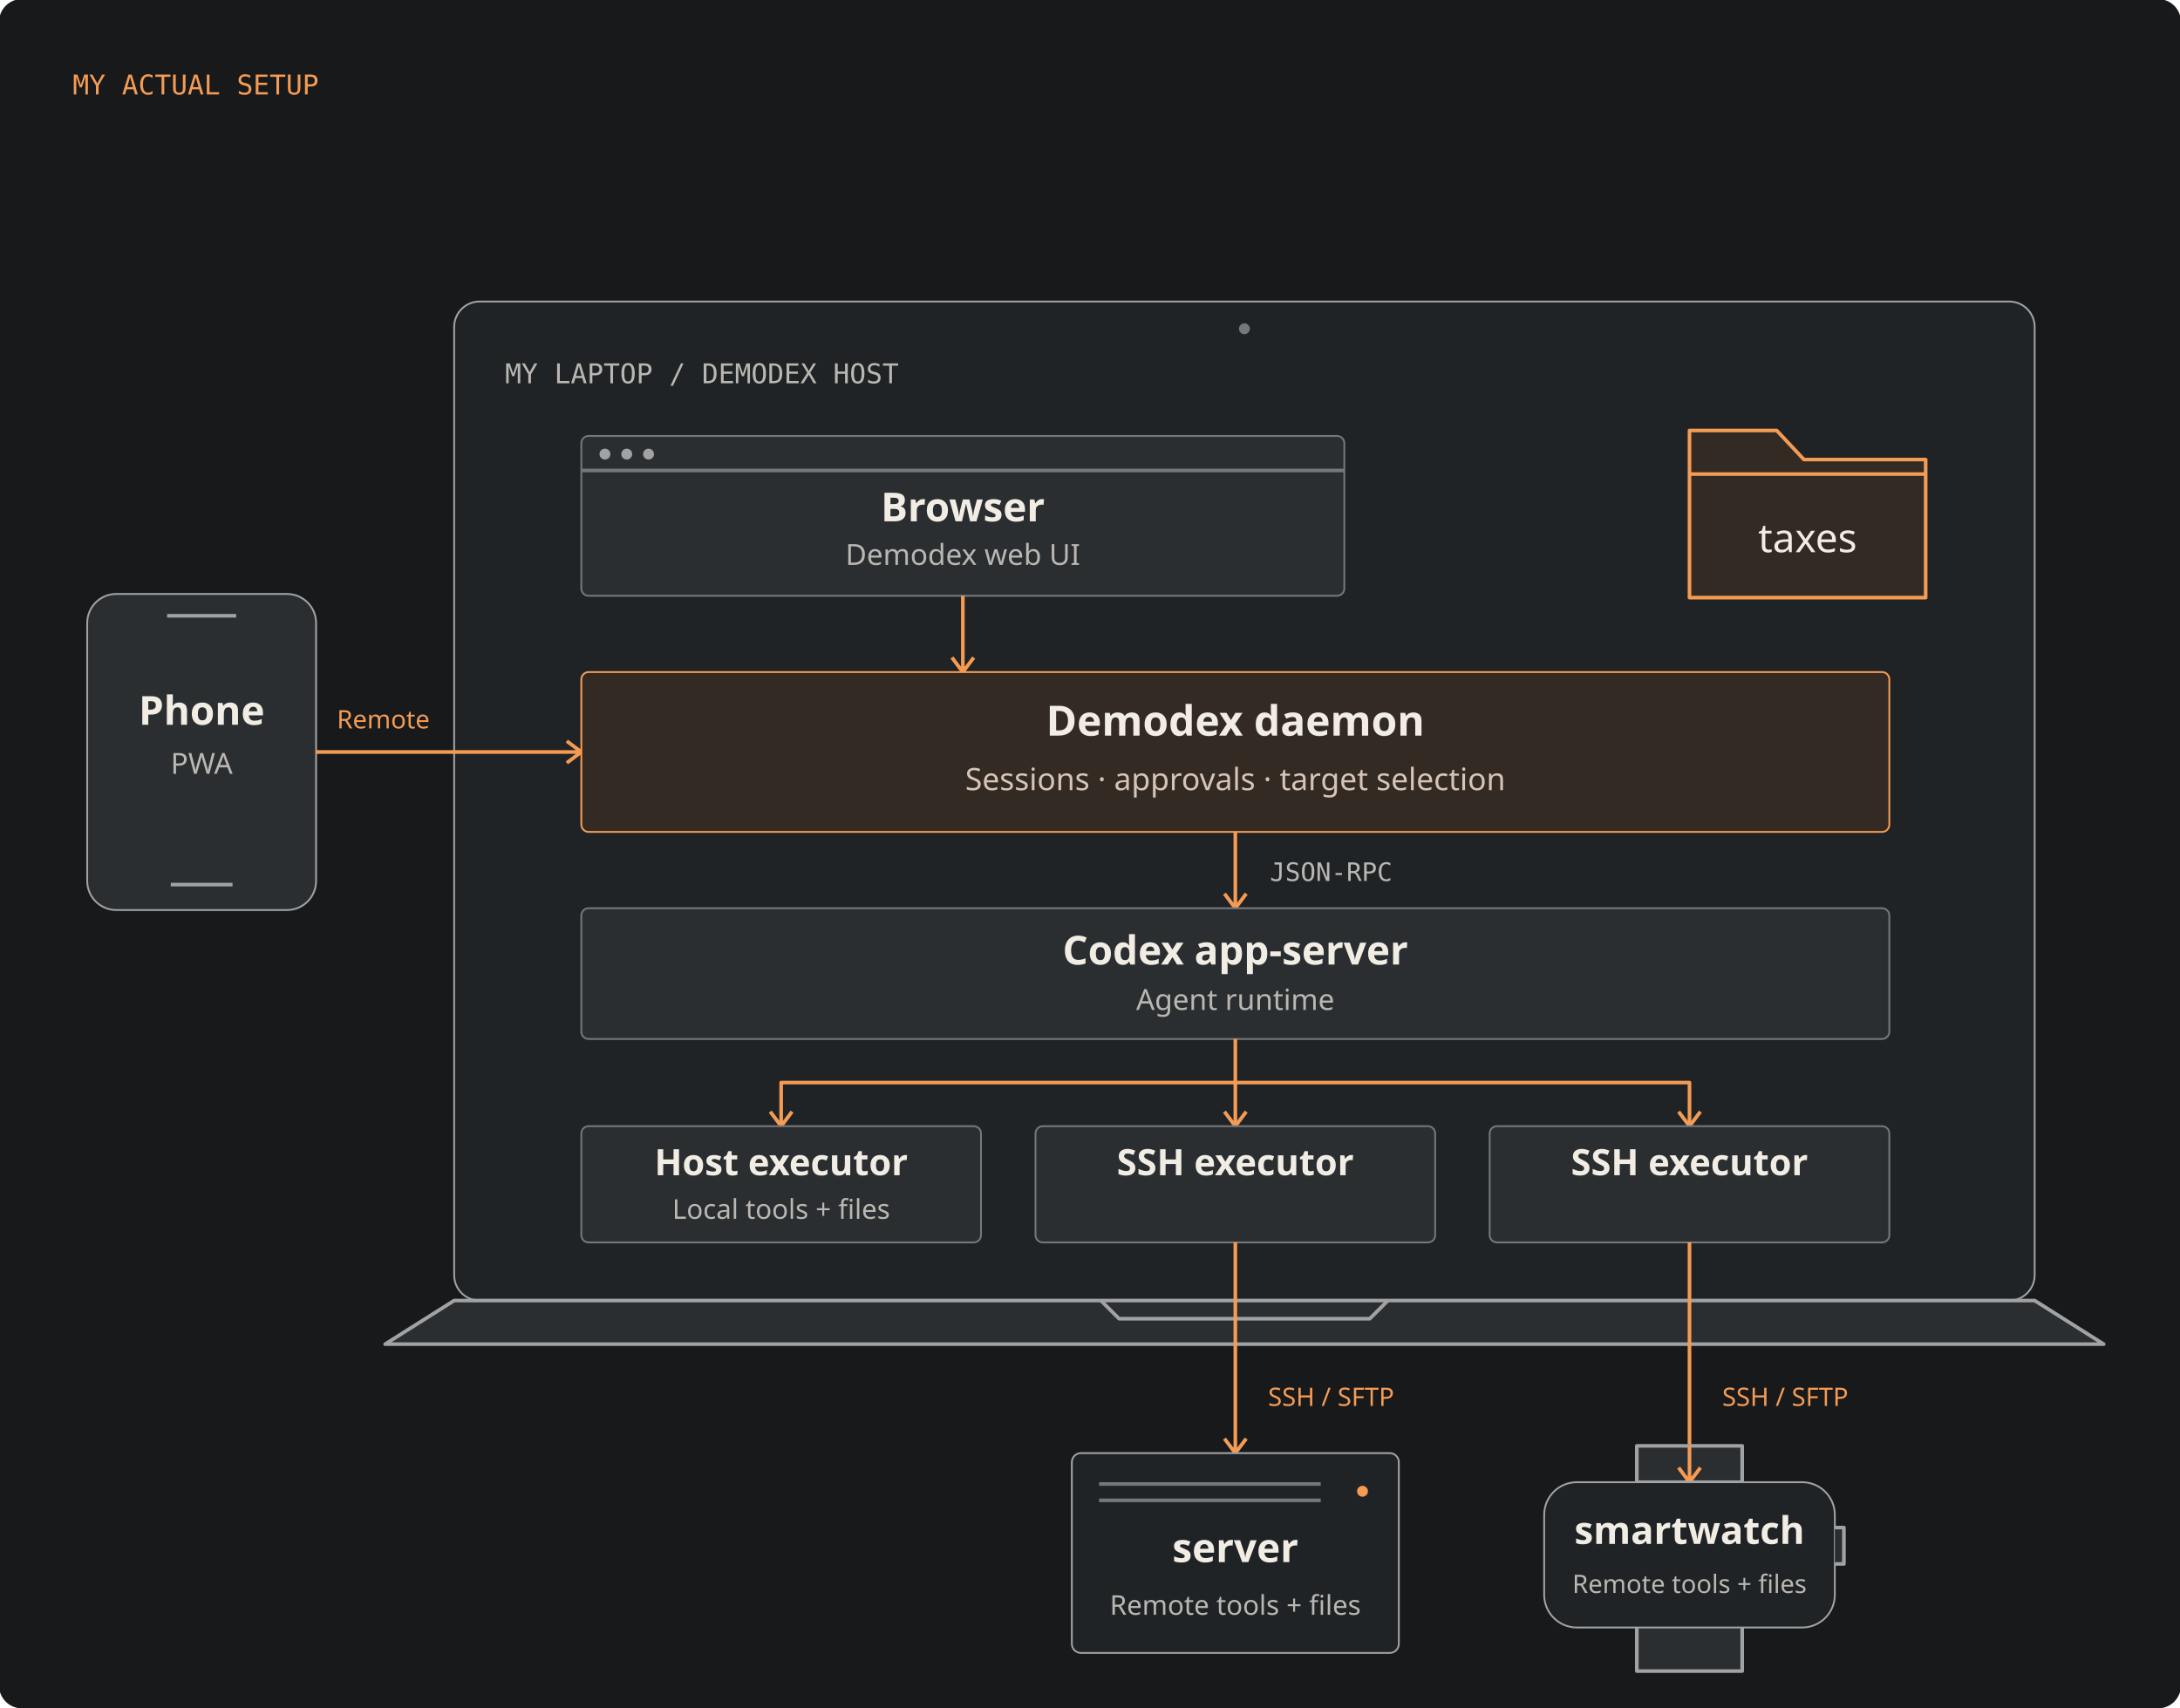
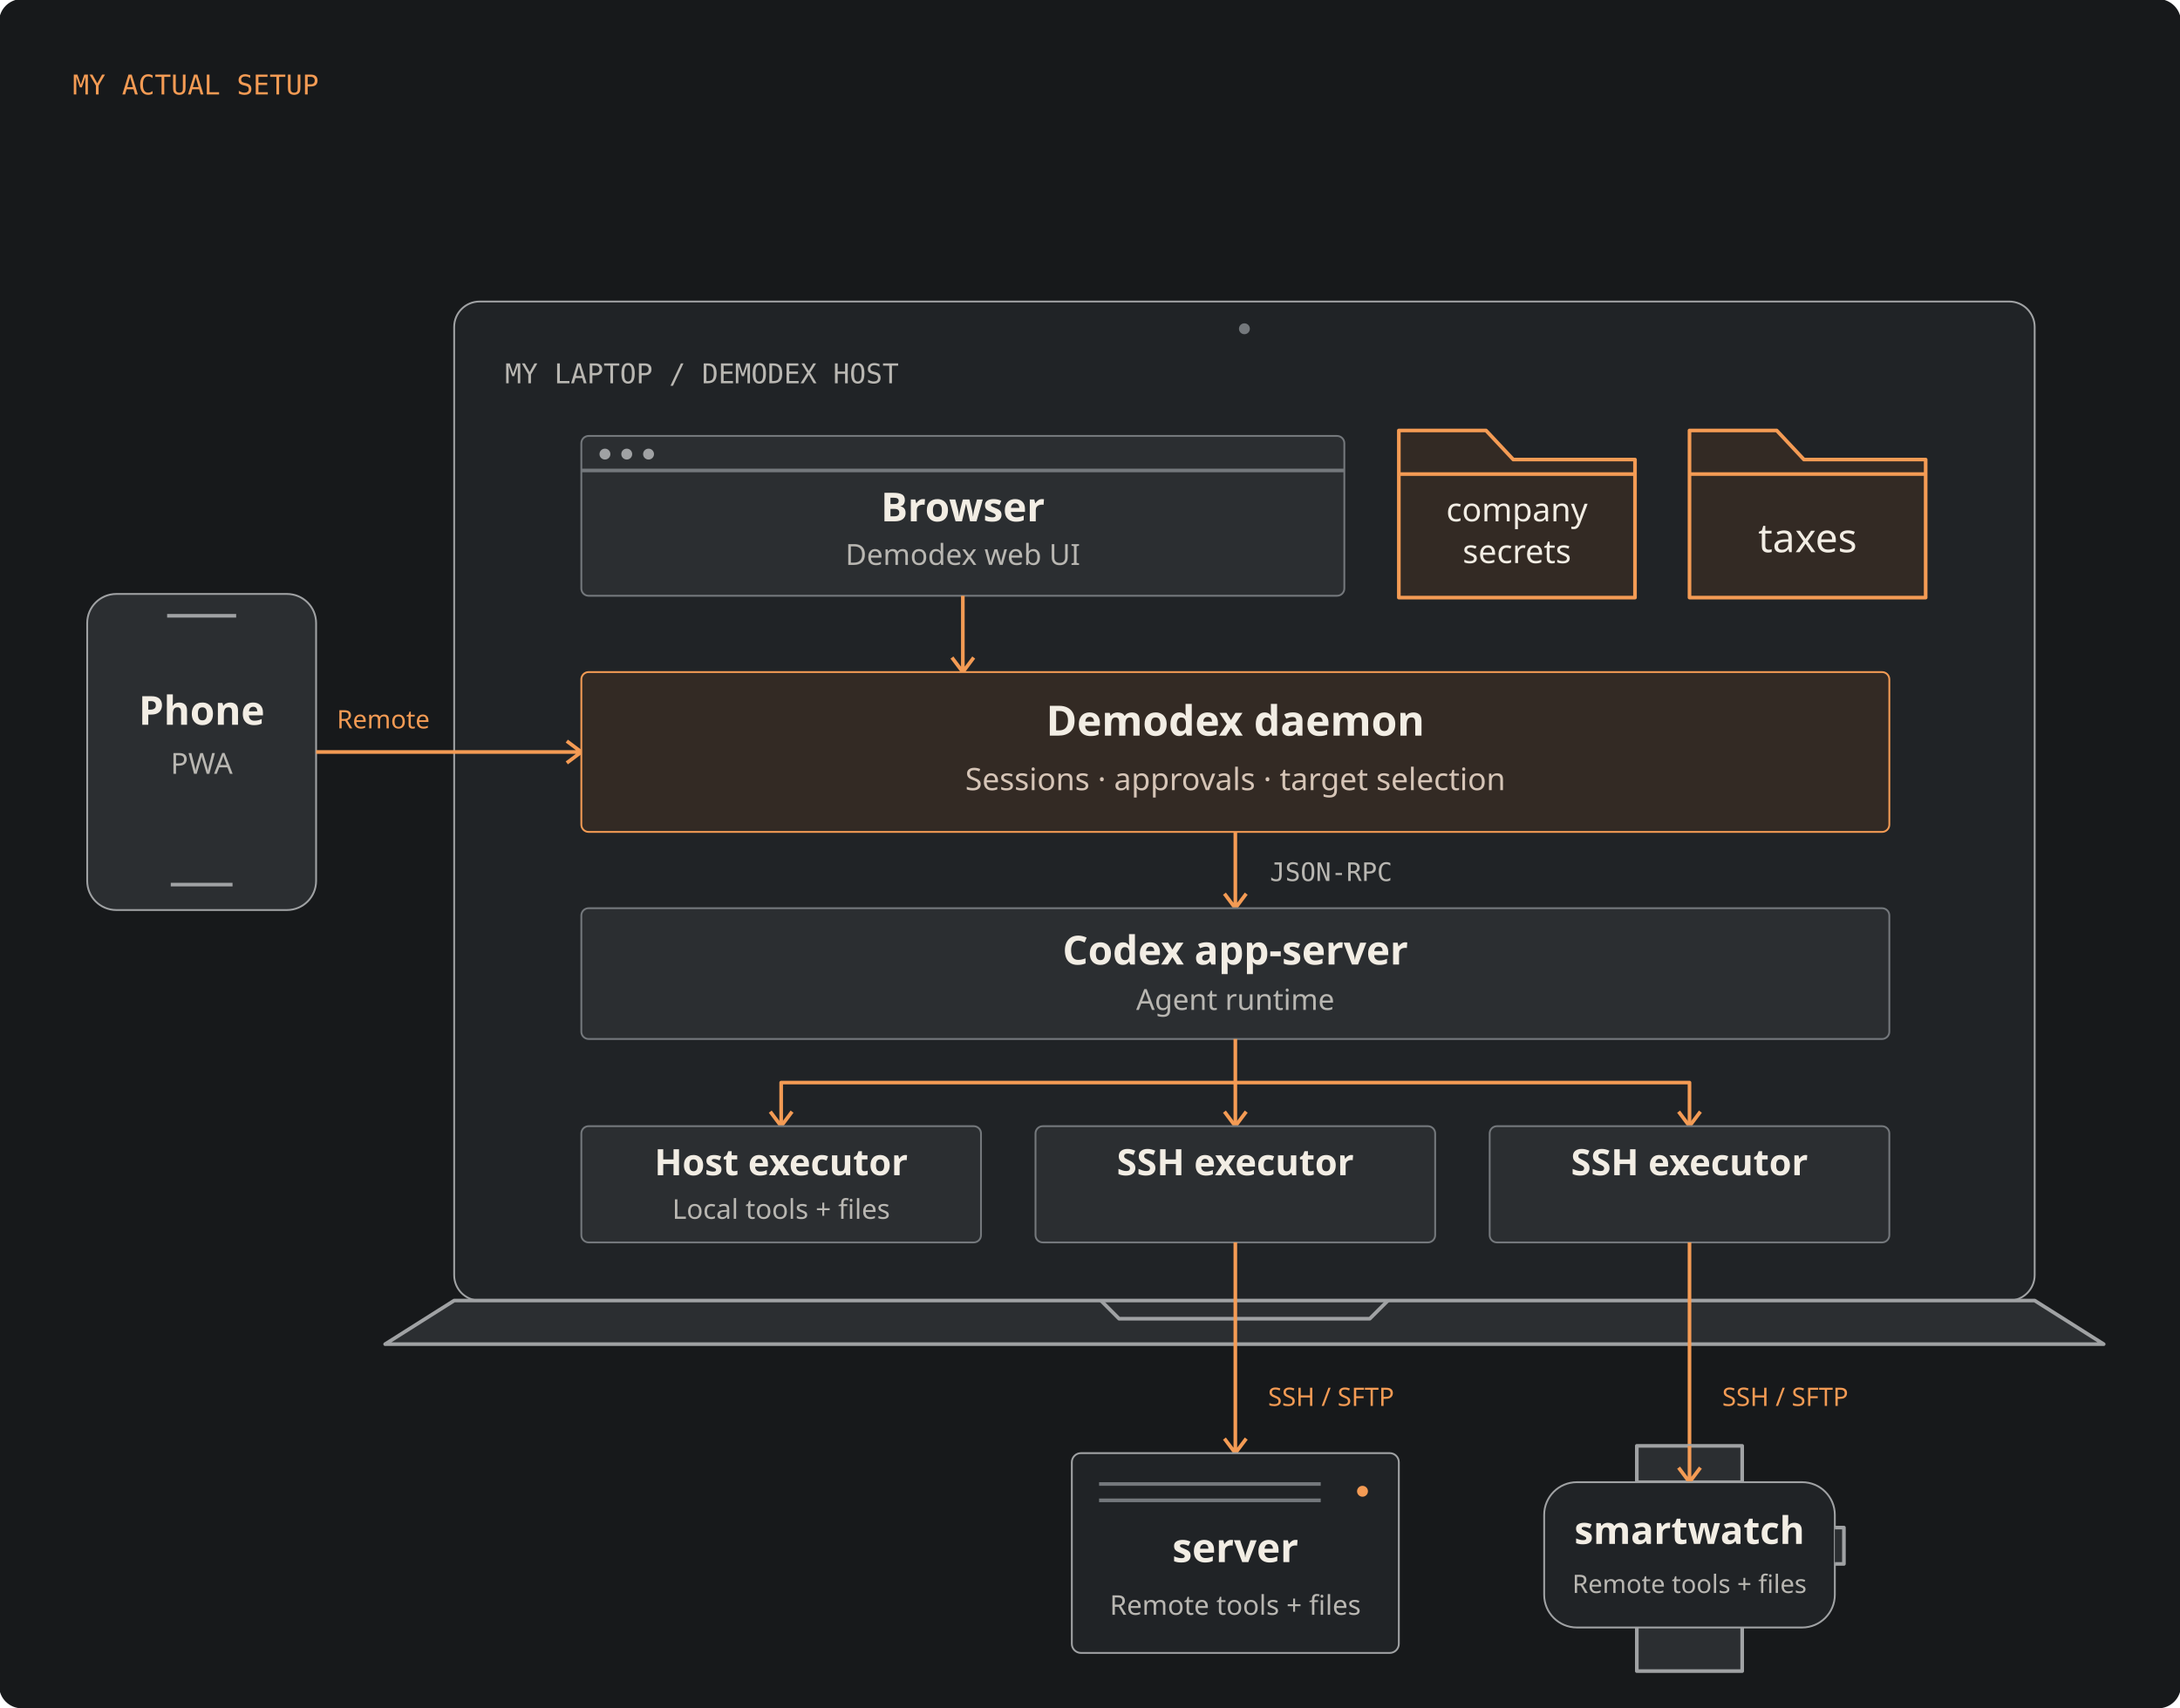
<svg xmlns="http://www.w3.org/2000/svg" width="1200" height="940" viewBox="0 0 1200 940">
  <rect x="0" y="0" width="1200" height="940" rx="12" fill="#17191b" stroke="#17191b" />
  <text x="40" y="52" text-anchor="start" font-family="monospace" font-size="15" fill="#f49b54" font-weight="400">MY ACTUAL SETUP</text>
  <rect x="250" y="166" width="870" height="550" rx="14" fill="#202326" stroke="#a0a2a4" />
  <circle cx="685" cy="181" r="3" fill="#74787c" />
  <text x="278" y="211" text-anchor="start" font-family="monospace" font-size="15" fill="#b9b7b2" font-weight="400">MY LAPTOP / DEMODEX HOST</text>
  <path d="M250 716h870l38 24H212Z" fill="#2b2e31" stroke="#a0a2a4" stroke-width="2" stroke-linejoin="round" />
  <path d="M606 716l10 10h138l10-10" fill="none" stroke="#a0a2a4" stroke-width="2" stroke-linejoin="round" />
+   <path d="M770 237h48l15 16h67v76H770Z" fill="#332a24" stroke="#f49b54" stroke-width="2" stroke-linejoin="round" />
+   <path d="M770 261h130" fill="none" stroke="#f49b54" stroke-width="2" />
+   <text x="835" y="287" text-anchor="middle" font-family="sans-serif" font-size="18" fill="#f2ede4">company</text>
+   <text x="835" y="310" text-anchor="middle" font-family="sans-serif" font-size="18" fill="#f2ede4">secrets</text>
  <path d="M930 237h48l15 16h67v76H930Z" fill="#332a24" stroke="#f49b54" stroke-width="2" stroke-linejoin="round" />
  <path d="M930 261h130" fill="none" stroke="#f49b54" stroke-width="2" stroke-linejoin="round" />
  <text x="995" y="304" text-anchor="middle" font-family="sans-serif" font-size="22" fill="#f2ede4" font-weight="400">taxes</text>
  <rect x="320" y="240" width="420" height="88" rx="4" fill="#2b2e31" stroke="#74787c" />
  <path d="M320 259h420" fill="none" stroke="#74787c" stroke-width="2" stroke-linejoin="round" />
  <circle cx="333" cy="250" r="3" fill="#a0a2a4" />
  <circle cx="345" cy="250" r="3" fill="#a0a2a4" />
  <circle cx="357" cy="250" r="3" fill="#a0a2a4" />
  <text x="530" y="287" text-anchor="middle" font-family="sans-serif" font-size="22" fill="#f2ede4" font-weight="700">Browser</text>
  <text x="530" y="311" text-anchor="middle" font-family="sans-serif" font-size="16" fill="#b9b7b2" font-weight="400">Demodex web UI</text>
  <path d="M530 328v42m-6-8 6 8 6-8" fill="none" stroke="#f49b54" stroke-width="2" stroke-linejoin="round" />
  <rect x="48" y="327" width="126" height="174" rx="16" fill="#2b2e31" stroke="#a0a2a4" />
  <path d="M92 339h38M94 487h34" fill="none" stroke="#a0a2a4" stroke-width="2" stroke-linejoin="round" />
  <text x="111" y="399" text-anchor="middle" font-family="sans-serif" font-size="22" fill="#f2ede4" font-weight="700">Phone</text>
  <text x="111" y="426" text-anchor="middle" font-family="sans-serif" font-size="16" fill="#b9b7b2" font-weight="400">PWA</text>
  <path d="M174 414h146m-8-6 8 6-8 6" fill="none" stroke="#f49b54" stroke-width="2" stroke-linejoin="round" />
  <text x="211" y="401" text-anchor="middle" font-family="sans-serif" font-size="14" fill="#f49b54" font-weight="400">Remote</text>
  <rect x="320" y="370" width="720" height="88" rx="4" fill="#332a24" stroke="#f49b54" />
  <text x="680" y="405" text-anchor="middle" font-family="sans-serif" font-size="23" fill="#f2ede4" font-weight="700">Demodex daemon</text>
  <text x="680" y="435" text-anchor="middle" font-family="sans-serif" font-size="17" fill="#d6c5b7" font-weight="400">Sessions · approvals · target selection</text>
  <path d="M680 458v42m-6-8 6 8 6-8" fill="none" stroke="#f49b54" stroke-width="2" stroke-linejoin="round" />
  <text x="699" y="485" text-anchor="start" font-family="monospace" font-size="14" fill="#b9b7b2" font-weight="400">JSON-RPC</text>
  <rect x="320" y="500" width="720" height="72" rx="4" fill="#2b2e31" stroke="#74787c" />
  <text x="680" y="531" text-anchor="middle" font-family="sans-serif" font-size="22" fill="#f2ede4" font-weight="700">Codex app-server</text>
  <text x="680" y="556" text-anchor="middle" font-family="sans-serif" font-size="16" fill="#b9b7b2" font-weight="400">Agent runtime</text>
  <path d="M680 572v48m-250 0v-24h500v24" fill="none" stroke="#f49b54" stroke-width="2" stroke-linejoin="round" />
  <path d="M424 612l6 8 6-8" fill="none" stroke="#f49b54" stroke-width="2" stroke-linejoin="round" />
  <rect x="320" y="620" width="220" height="64" rx="4" fill="#2b2e31" stroke="#74787c" />
  <text x="430" y="647" text-anchor="middle" font-family="sans-serif" font-size="20" fill="#f2ede4" font-weight="700">Host executor</text>
  <text x="430" y="671" text-anchor="middle" font-family="sans-serif" font-size="15" fill="#b9b7b2" font-weight="400">Local tools + files</text>
  <path d="M674 612l6 8 6-8" fill="none" stroke="#f49b54" stroke-width="2" stroke-linejoin="round" />
  <rect x="570" y="620" width="220" height="64" rx="4" fill="#2b2e31" stroke="#74787c" />
  <text x="680" y="647" text-anchor="middle" font-family="sans-serif" font-size="20" fill="#f2ede4" font-weight="700">SSH executor</text>
  <path d="M924 612l6 8 6-8" fill="none" stroke="#f49b54" stroke-width="2" stroke-linejoin="round" />
  <rect x="820" y="620" width="220" height="64" rx="4" fill="#2b2e31" stroke="#74787c" />
  <text x="930" y="647" text-anchor="middle" font-family="sans-serif" font-size="20" fill="#f2ede4" font-weight="700">SSH executor</text>
  <path d="M680 684v116m-6-8 6 8 6-8" fill="none" stroke="#f49b54" stroke-width="2" stroke-linejoin="round" />
  <path d="M930 684v112" fill="none" stroke="#f49b54" stroke-width="2" stroke-linejoin="round" />
  <text x="698" y="774" text-anchor="start" font-family="sans-serif" font-size="14" fill="#f49b54" font-weight="400">SSH / SFTP</text>
  <text x="948" y="774" text-anchor="start" font-family="sans-serif" font-size="14" fill="#f49b54" font-weight="400">SSH / SFTP</text>
  <rect x="590" y="800" width="180" height="110" rx="5" fill="#202326" stroke="#a0a2a4" />
  <path d="M605 817h122m-122 9h122" fill="none" stroke="#74787c" stroke-width="2" stroke-linejoin="round" />
  <circle cx="750" cy="821" r="3" fill="#f49b54" />
  <text x="680" y="860" text-anchor="middle" font-family="sans-serif" font-size="22" fill="#f2ede4" font-weight="700">server</text>
  <text x="680" y="889" text-anchor="middle" font-family="sans-serif" font-size="15" fill="#b9b7b2" font-weight="400">Remote tools + files</text>
  <path d="M901 796h58v20h-58Zm0 84h58v40h-58Z" fill="#2b2e31" stroke="#a0a2a4" stroke-width="2" stroke-linejoin="round" />
  <path d="M930 796v20m-6-8 6 8 6-8" fill="none" stroke="#f49b54" stroke-width="2" stroke-linejoin="round" />
  <rect x="850" y="816" width="160" height="80" rx="18" fill="#202326" stroke="#a0a2a4" />
  <path d="M1010 841h5v20h-5" fill="#2b2e31" stroke="#a0a2a4" stroke-width="2" stroke-linejoin="round" />
  <text x="930" y="850" text-anchor="middle" font-family="sans-serif" font-size="21" fill="#f2ede4" font-weight="700">smartwatch</text>
  <text x="930" y="877" text-anchor="middle" font-family="sans-serif" font-size="14" fill="#b9b7b2" font-weight="400">Remote tools + files</text>
</svg>
